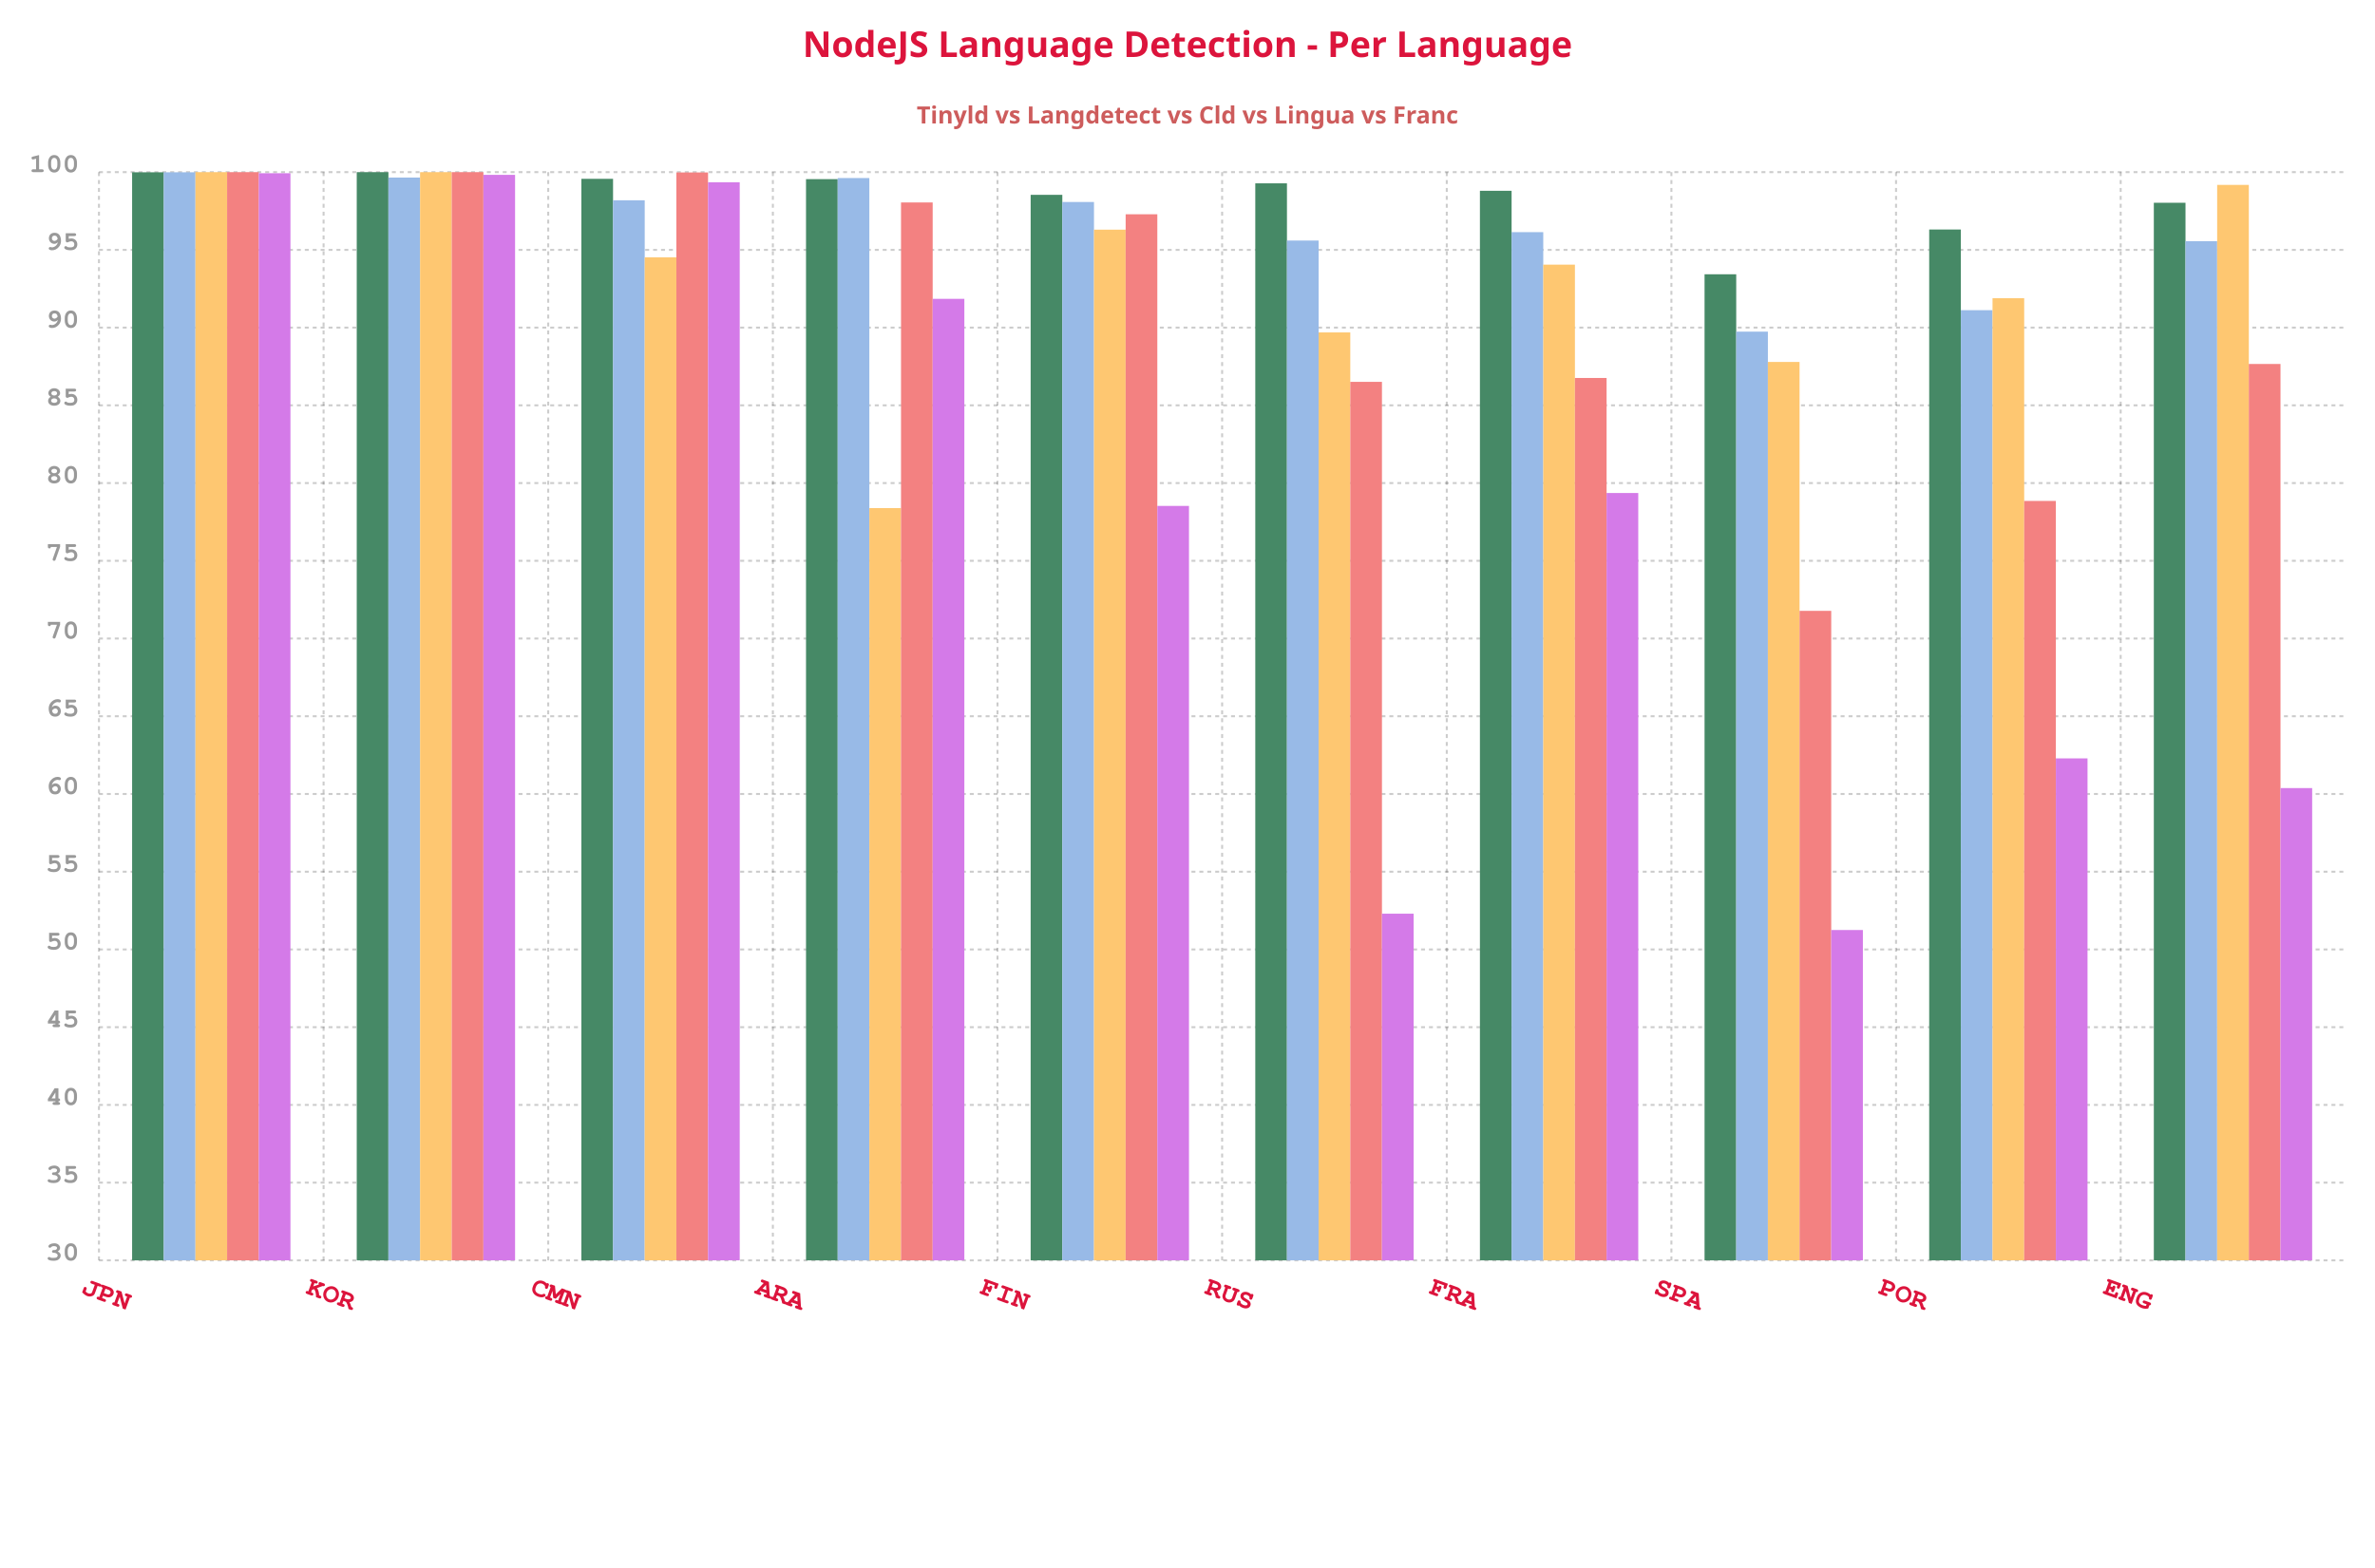
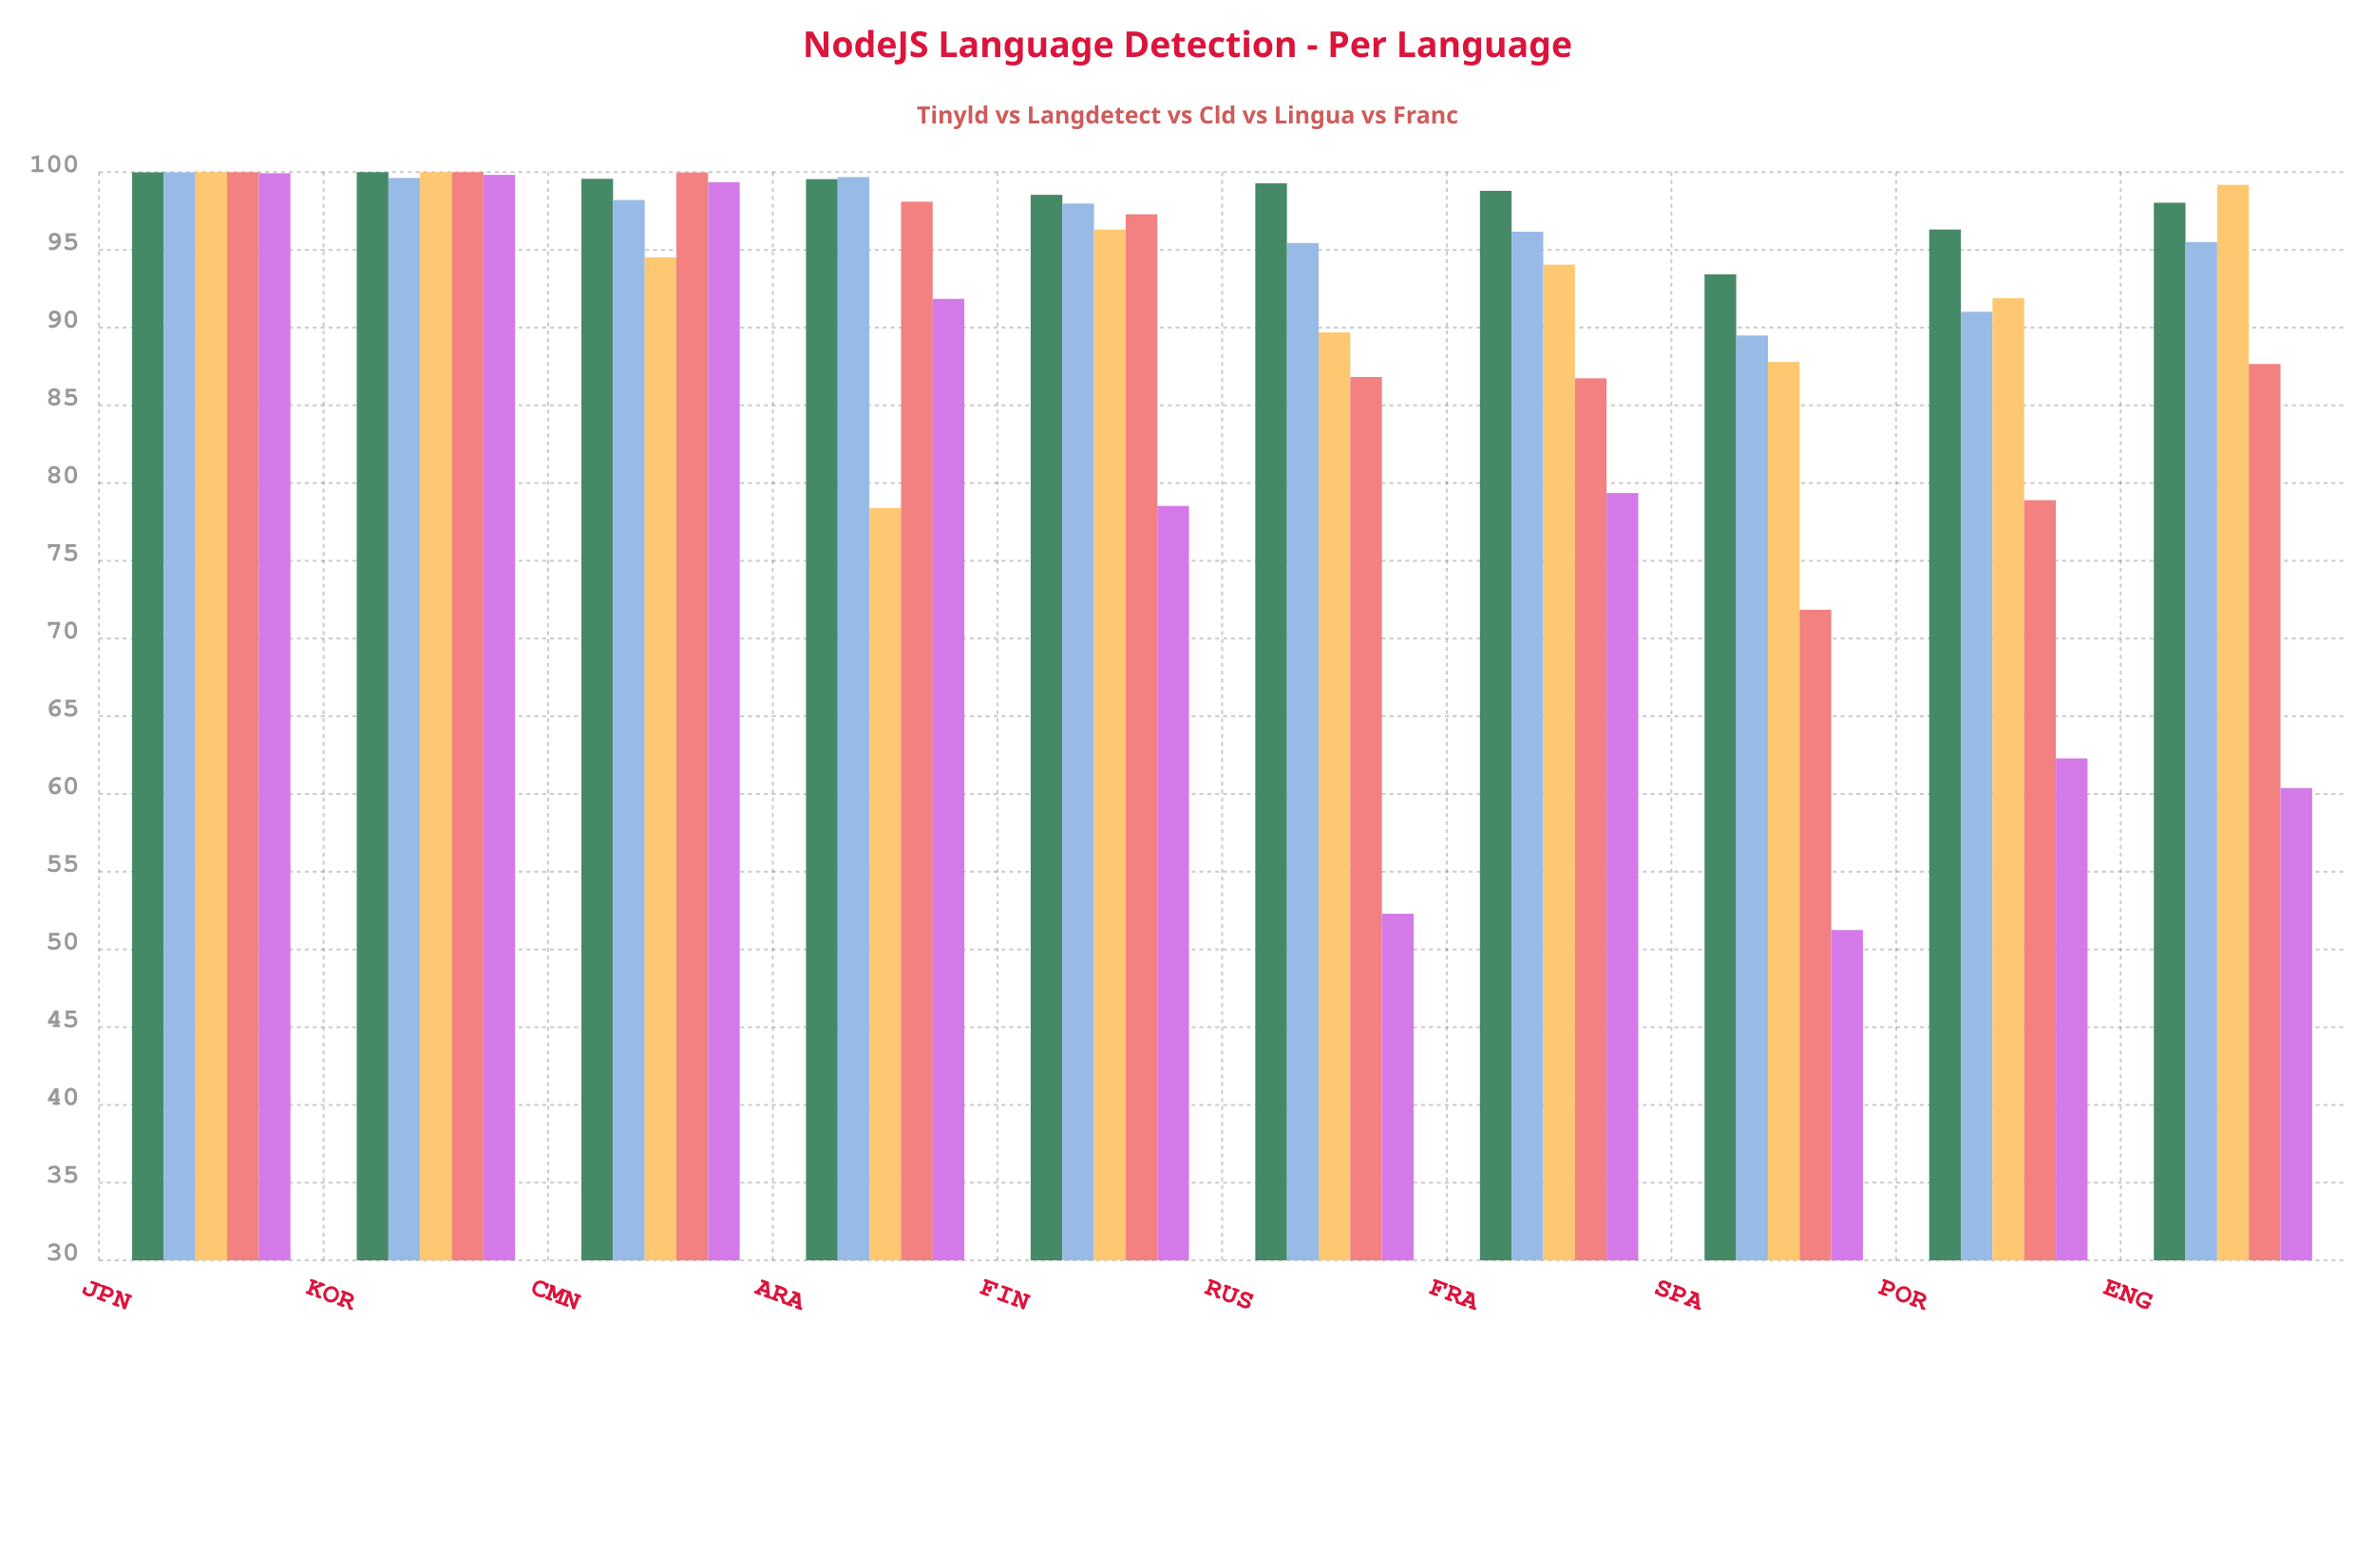
<svg xmlns="http://www.w3.org/2000/svg" xmlns:ns1="http://gionkunz.github.com/chartist-js/ct" width="1200" height="792" class="ct-chart-bar" style="background:#FFF;background:#FFF;">
  <g class="ct-grids" transform="translate(0, 72)">
    <line x1="50" x2="50" y1="15" y2="565" class="ct-grid ct-horizontal" style="stroke:rgba(0,0,0,.2);stroke-width:1px;stroke-dasharray:2px;stroke-dasharray:2px;stroke-width:1px;stroke:rgba(0,0,0,.2);" />
    <line x1="163.5" x2="163.5" y1="15" y2="565" class="ct-grid ct-horizontal" style="stroke:rgba(0,0,0,.2);stroke-width:1px;stroke-dasharray:2px;stroke-dasharray:2px;stroke-width:1px;stroke:rgba(0,0,0,.2);" />
    <line x1="277" x2="277" y1="15" y2="565" class="ct-grid ct-horizontal" style="stroke:rgba(0,0,0,.2);stroke-width:1px;stroke-dasharray:2px;stroke-dasharray:2px;stroke-width:1px;stroke:rgba(0,0,0,.2);" />
    <line x1="390.5" x2="390.5" y1="15" y2="565" class="ct-grid ct-horizontal" style="stroke:rgba(0,0,0,.2);stroke-width:1px;stroke-dasharray:2px;stroke-dasharray:2px;stroke-width:1px;stroke:rgba(0,0,0,.2);" />
    <line x1="504" x2="504" y1="15" y2="565" class="ct-grid ct-horizontal" style="stroke:rgba(0,0,0,.2);stroke-width:1px;stroke-dasharray:2px;stroke-dasharray:2px;stroke-width:1px;stroke:rgba(0,0,0,.2);" />
    <line x1="617.5" x2="617.5" y1="15" y2="565" class="ct-grid ct-horizontal" style="stroke:rgba(0,0,0,.2);stroke-width:1px;stroke-dasharray:2px;stroke-dasharray:2px;stroke-width:1px;stroke:rgba(0,0,0,.2);" />
    <line x1="731" x2="731" y1="15" y2="565" class="ct-grid ct-horizontal" style="stroke:rgba(0,0,0,.2);stroke-width:1px;stroke-dasharray:2px;stroke-dasharray:2px;stroke-width:1px;stroke:rgba(0,0,0,.2);" />
    <line x1="844.5" x2="844.5" y1="15" y2="565" class="ct-grid ct-horizontal" style="stroke:rgba(0,0,0,.2);stroke-width:1px;stroke-dasharray:2px;stroke-dasharray:2px;stroke-width:1px;stroke:rgba(0,0,0,.2);" />
    <line x1="958" x2="958" y1="15" y2="565" class="ct-grid ct-horizontal" style="stroke:rgba(0,0,0,.2);stroke-width:1px;stroke-dasharray:2px;stroke-dasharray:2px;stroke-width:1px;stroke:rgba(0,0,0,.2);" />
    <line x1="1071.5" x2="1071.5" y1="15" y2="565" class="ct-grid ct-horizontal" style="stroke:rgba(0,0,0,.2);stroke-width:1px;stroke-dasharray:2px;stroke-dasharray:2px;stroke-width:1px;stroke:rgba(0,0,0,.2);" />
    <line y1="565" y2="565" x1="50" x2="1185" class="ct-grid ct-vertical" style="stroke:rgba(0,0,0,.2);stroke-width:1px;stroke-dasharray:2px;stroke-dasharray:2px;stroke-width:1px;stroke:rgba(0,0,0,.2);" />
    <line y1="525.714" y2="525.714" x1="50" x2="1185" class="ct-grid ct-vertical" style="stroke:rgba(0,0,0,.2);stroke-width:1px;stroke-dasharray:2px;stroke-dasharray:2px;stroke-width:1px;stroke:rgba(0,0,0,.2);" />
    <line y1="486.429" y2="486.429" x1="50" x2="1185" class="ct-grid ct-vertical" style="stroke:rgba(0,0,0,.2);stroke-width:1px;stroke-dasharray:2px;stroke-dasharray:2px;stroke-width:1px;stroke:rgba(0,0,0,.2);" />
    <line y1="447.143" y2="447.143" x1="50" x2="1185" class="ct-grid ct-vertical" style="stroke:rgba(0,0,0,.2);stroke-width:1px;stroke-dasharray:2px;stroke-dasharray:2px;stroke-width:1px;stroke:rgba(0,0,0,.2);" />
    <line y1="407.857" y2="407.857" x1="50" x2="1185" class="ct-grid ct-vertical" style="stroke:rgba(0,0,0,.2);stroke-width:1px;stroke-dasharray:2px;stroke-dasharray:2px;stroke-width:1px;stroke:rgba(0,0,0,.2);" />
    <line y1="368.571" y2="368.571" x1="50" x2="1185" class="ct-grid ct-vertical" style="stroke:rgba(0,0,0,.2);stroke-width:1px;stroke-dasharray:2px;stroke-dasharray:2px;stroke-width:1px;stroke:rgba(0,0,0,.2);" />
    <line y1="329.286" y2="329.286" x1="50" x2="1185" class="ct-grid ct-vertical" style="stroke:rgba(0,0,0,.2);stroke-width:1px;stroke-dasharray:2px;stroke-dasharray:2px;stroke-width:1px;stroke:rgba(0,0,0,.2);" />
    <line y1="290" y2="290" x1="50" x2="1185" class="ct-grid ct-vertical" style="stroke:rgba(0,0,0,.2);stroke-width:1px;stroke-dasharray:2px;stroke-dasharray:2px;stroke-width:1px;stroke:rgba(0,0,0,.2);" />
    <line y1="250.714" y2="250.714" x1="50" x2="1185" class="ct-grid ct-vertical" style="stroke:rgba(0,0,0,.2);stroke-width:1px;stroke-dasharray:2px;stroke-dasharray:2px;stroke-width:1px;stroke:rgba(0,0,0,.2);" />
    <line y1="211.429" y2="211.429" x1="50" x2="1185" class="ct-grid ct-vertical" style="stroke:rgba(0,0,0,.2);stroke-width:1px;stroke-dasharray:2px;stroke-dasharray:2px;stroke-width:1px;stroke:rgba(0,0,0,.2);" />
    <line y1="172.143" y2="172.143" x1="50" x2="1185" class="ct-grid ct-vertical" style="stroke:rgba(0,0,0,.2);stroke-width:1px;stroke-dasharray:2px;stroke-dasharray:2px;stroke-width:1px;stroke:rgba(0,0,0,.2);" />
    <line y1="132.857" y2="132.857" x1="50" x2="1185" class="ct-grid ct-vertical" style="stroke:rgba(0,0,0,.2);stroke-width:1px;stroke-dasharray:2px;stroke-dasharray:2px;stroke-width:1px;stroke:rgba(0,0,0,.2);" />
    <line y1="93.571" y2="93.571" x1="50" x2="1185" class="ct-grid ct-vertical" style="stroke:rgba(0,0,0,.2);stroke-width:1px;stroke-dasharray:2px;stroke-dasharray:2px;stroke-width:1px;stroke:rgba(0,0,0,.2);" />
    <line y1="54.286" y2="54.286" x1="50" x2="1185" class="ct-grid ct-vertical" style="stroke:rgba(0,0,0,.2);stroke-width:1px;stroke-dasharray:2px;stroke-dasharray:2px;stroke-width:1px;stroke:rgba(0,0,0,.2);" />
    <line y1="15" y2="15" x1="50" x2="1185" class="ct-grid ct-vertical" style="stroke:rgba(0,0,0,.2);stroke-width:1px;stroke-dasharray:2px;stroke-dasharray:2px;stroke-width:1px;stroke:rgba(0,0,0,.2);" />
  </g>
  <g transform="translate(0, 72)">
    <g class="ct-series ct-series-a">
      <line x1="74.75" x2="74.75" y1="565" y2="15.079" class="ct-bar" ns1:value="99.99" style="stroke:#d70206;stroke:#d70206;fill:none;stroke-width:10px;stroke-width:10px;fill:none;stroke:#468966;stroke-width:16px !important;stroke-width:16px !important;stroke:#468966;" />
      <line x1="188.25" x2="188.25" y1="565" y2="15" class="ct-bar" ns1:value="100" style="stroke:#d70206;stroke:#d70206;fill:none;stroke-width:10px;stroke-width:10px;fill:none;stroke:#468966;stroke-width:16px !important;stroke-width:16px !important;stroke:#468966;" />
      <line x1="301.75" x2="301.75" y1="565" y2="18.379" class="ct-bar" ns1:value="99.57" style="stroke:#d70206;stroke:#d70206;fill:none;stroke-width:10px;stroke-width:10px;fill:none;stroke:#468966;stroke-width:16px !important;stroke-width:16px !important;stroke:#468966;" />
      <line x1="415.25" x2="415.25" y1="565" y2="18.536" class="ct-bar" ns1:value="99.55" style="stroke:#d70206;stroke:#d70206;fill:none;stroke-width:10px;stroke-width:10px;fill:none;stroke:#468966;stroke-width:16px !important;stroke-width:16px !important;stroke:#468966;" />
      <line x1="528.75" x2="528.75" y1="565" y2="26.471" class="ct-bar" ns1:value="98.54" style="stroke:#d70206;stroke:#d70206;fill:none;stroke-width:10px;stroke-width:10px;fill:none;stroke:#468966;stroke-width:16px !important;stroke-width:16px !important;stroke:#468966;" />
      <line x1="642.25" x2="642.25" y1="565" y2="20.657" class="ct-bar" ns1:value="99.28" style="stroke:#d70206;stroke:#d70206;fill:none;stroke-width:10px;stroke-width:10px;fill:none;stroke:#468966;stroke-width:16px !important;stroke-width:16px !important;stroke:#468966;" />
      <line x1="755.75" x2="755.75" y1="565" y2="24.429" class="ct-bar" ns1:value="98.8" style="stroke:#d70206;stroke:#d70206;fill:none;stroke-width:10px;stroke-width:10px;fill:none;stroke:#468966;stroke-width:16px !important;stroke-width:16px !important;stroke:#468966;" />
      <line x1="869.25" x2="869.25" y1="565" y2="66.621" class="ct-bar" ns1:value="93.43" style="stroke:#d70206;stroke:#d70206;fill:none;stroke-width:10px;stroke-width:10px;fill:none;stroke:#468966;stroke-width:16px !important;stroke-width:16px !important;stroke:#468966;" />
      <line x1="982.75" x2="982.75" y1="565" y2="43.993" class="ct-bar" ns1:value="96.31" style="stroke:#d70206;stroke:#d70206;fill:none;stroke-width:10px;stroke-width:10px;fill:none;stroke:#468966;stroke-width:16px !important;stroke-width:16px !important;stroke:#468966;" />
      <line x1="1096.25" x2="1096.25" y1="565" y2="30.479" class="ct-bar" ns1:value="98.03" style="stroke:#d70206;stroke:#d70206;fill:none;stroke-width:10px;stroke-width:10px;fill:none;stroke:#468966;stroke-width:16px !important;stroke-width:16px !important;stroke:#468966;" />
    </g>
    <g class="ct-series ct-series-b">
      <line x1="90.75" x2="90.75" y1="565" y2="15.079" class="ct-bar" ns1:value="99.99" style="stroke:#f05b4f;stroke:#f05b4f;fill:none;stroke-width:10px;stroke-width:10px;fill:none;stroke:#98BAE7;stroke-width:16px !important;stroke-width:16px !important;stroke:#98BAE7;" />
-       <line x1="204.25" x2="204.25" y1="565" y2="17.732" class="ct-bar" ns1:value="99.6523" style="stroke:#f05b4f;stroke:#f05b4f;fill:none;stroke-width:10px;stroke-width:10px;fill:none;stroke:#98BAE7;stroke-width:16px !important;stroke-width:16px !important;stroke:#98BAE7;" />
-       <line x1="317.75" x2="317.75" y1="565" y2="29.221" class="ct-bar" ns1:value="98.19" style="stroke:#f05b4f;stroke:#f05b4f;fill:none;stroke-width:10px;stroke-width:10px;fill:none;stroke:#98BAE7;stroke-width:16px !important;stroke-width:16px !important;stroke:#98BAE7;" />
-       <line x1="431.25" x2="431.25" y1="565" y2="17.986" class="ct-bar" ns1:value="99.62" style="stroke:#f05b4f;stroke:#f05b4f;fill:none;stroke-width:10px;stroke-width:10px;fill:none;stroke:#98BAE7;stroke-width:16px !important;stroke-width:16px !important;stroke:#98BAE7;" />
-       <line x1="544.75" x2="544.75" y1="565" y2="30.086" class="ct-bar" ns1:value="98.08" style="stroke:#f05b4f;stroke:#f05b4f;fill:none;stroke-width:10px;stroke-width:10px;fill:none;stroke:#98BAE7;stroke-width:16px !important;stroke-width:16px !important;stroke:#98BAE7;" />
-       <line x1="658.25" x2="658.25" y1="565" y2="49.571" class="ct-bar" ns1:value="95.6" style="stroke:#f05b4f;stroke:#f05b4f;fill:none;stroke-width:10px;stroke-width:10px;fill:none;stroke:#98BAE7;stroke-width:16px !important;stroke-width:16px !important;stroke:#98BAE7;" />
-       <line x1="771.75" x2="771.75" y1="565" y2="45.329" class="ct-bar" ns1:value="96.14" style="stroke:#f05b4f;stroke:#f05b4f;fill:none;stroke-width:10px;stroke-width:10px;fill:none;stroke:#98BAE7;stroke-width:16px !important;stroke-width:16px !important;stroke:#98BAE7;" />
-       <line x1="885.25" x2="885.25" y1="565" y2="95.614" class="ct-bar" ns1:value="89.74" style="stroke:#f05b4f;stroke:#f05b4f;fill:none;stroke-width:10px;stroke-width:10px;fill:none;stroke:#98BAE7;stroke-width:16px !important;stroke-width:16px !important;stroke:#98BAE7;" />
-       <line x1="998.75" x2="998.75" y1="565" y2="84.771" class="ct-bar" ns1:value="91.12" style="stroke:#f05b4f;stroke:#f05b4f;fill:none;stroke-width:10px;stroke-width:10px;fill:none;stroke:#98BAE7;stroke-width:16px !important;stroke-width:16px !important;stroke:#98BAE7;" />
-       <line x1="1112.25" x2="1112.25" y1="565" y2="49.886" class="ct-bar" ns1:value="95.56" style="stroke:#f05b4f;stroke:#f05b4f;fill:none;stroke-width:10px;stroke-width:10px;fill:none;stroke:#98BAE7;stroke-width:16px !important;stroke-width:16px !important;stroke:#98BAE7;" />
+       <line x1="204.25" x2="204.25" y1="565" y2="17.928" class="ct-bar" ns1:value="99.6274" style="stroke:#f05b4f;stroke:#f05b4f;fill:none;stroke-width:10px;stroke-width:10px;fill:none;stroke:#98BAE7;stroke-width:16px !important;stroke-width:16px !important;stroke:#98BAE7;" />
+       <line x1="317.75" x2="317.75" y1="565" y2="29.064" class="ct-bar" ns1:value="98.21" style="stroke:#f05b4f;stroke:#f05b4f;fill:none;stroke-width:10px;stroke-width:10px;fill:none;stroke:#98BAE7;stroke-width:16px !important;stroke-width:16px !important;stroke:#98BAE7;" />
+       <line x1="431.25" x2="431.25" y1="565" y2="17.514" class="ct-bar" ns1:value="99.68" style="stroke:#f05b4f;stroke:#f05b4f;fill:none;stroke-width:10px;stroke-width:10px;fill:none;stroke:#98BAE7;stroke-width:16px !important;stroke-width:16px !important;stroke:#98BAE7;" />
+       <line x1="544.75" x2="544.75" y1="565" y2="30.871" class="ct-bar" ns1:value="97.98" style="stroke:#f05b4f;stroke:#f05b4f;fill:none;stroke-width:10px;stroke-width:10px;fill:none;stroke:#98BAE7;stroke-width:16px !important;stroke-width:16px !important;stroke:#98BAE7;" />
+       <line x1="658.25" x2="658.25" y1="565" y2="50.829" class="ct-bar" ns1:value="95.44" style="stroke:#f05b4f;stroke:#f05b4f;fill:none;stroke-width:10px;stroke-width:10px;fill:none;stroke:#98BAE7;stroke-width:16px !important;stroke-width:16px !important;stroke:#98BAE7;" />
+       <line x1="771.75" x2="771.75" y1="565" y2="45.093" class="ct-bar" ns1:value="96.17" style="stroke:#f05b4f;stroke:#f05b4f;fill:none;stroke-width:10px;stroke-width:10px;fill:none;stroke:#98BAE7;stroke-width:16px !important;stroke-width:16px !important;stroke:#98BAE7;" />
+       <line x1="885.25" x2="885.25" y1="565" y2="97.579" class="ct-bar" ns1:value="89.49" style="stroke:#f05b4f;stroke:#f05b4f;fill:none;stroke-width:10px;stroke-width:10px;fill:none;stroke:#98BAE7;stroke-width:16px !important;stroke-width:16px !important;stroke:#98BAE7;" />
+       <line x1="998.75" x2="998.75" y1="565" y2="85.557" class="ct-bar" ns1:value="91.02" style="stroke:#f05b4f;stroke:#f05b4f;fill:none;stroke-width:10px;stroke-width:10px;fill:none;stroke:#98BAE7;stroke-width:16px !important;stroke-width:16px !important;stroke:#98BAE7;" />
+       <line x1="1112.25" x2="1112.25" y1="565" y2="50.357" class="ct-bar" ns1:value="95.5" style="stroke:#f05b4f;stroke:#f05b4f;fill:none;stroke-width:10px;stroke-width:10px;fill:none;stroke:#98BAE7;stroke-width:16px !important;stroke-width:16px !important;stroke:#98BAE7;" />
    </g>
    <g class="ct-series ct-series-c">
      <line x1="106.75" x2="106.75" y1="565" y2="15" class="ct-bar" ns1:value="100" style="stroke:#f4c63d;stroke:#f4c63d;fill:none;stroke-width:10px;stroke-width:10px;fill:none;stroke:#FEC771;stroke-width:16px !important;stroke-width:16px !important;stroke:#FEC771;" />
      <line x1="220.25" x2="220.25" y1="565" y2="15" class="ct-bar" ns1:value="100" style="stroke:#f4c63d;stroke:#f4c63d;fill:none;stroke-width:10px;stroke-width:10px;fill:none;stroke:#FEC771;stroke-width:16px !important;stroke-width:16px !important;stroke:#FEC771;" />
      <line x1="333.75" x2="333.75" y1="565" y2="58.057" class="ct-bar" ns1:value="94.52" style="stroke:#f4c63d;stroke:#f4c63d;fill:none;stroke-width:10px;stroke-width:10px;fill:none;stroke:#FEC771;stroke-width:16px !important;stroke-width:16px !important;stroke:#FEC771;" />
      <line x1="447.25" x2="447.25" y1="565" y2="184.793" class="ct-bar" ns1:value="78.39" style="stroke:#f4c63d;stroke:#f4c63d;fill:none;stroke-width:10px;stroke-width:10px;fill:none;stroke:#FEC771;stroke-width:16px !important;stroke-width:16px !important;stroke:#FEC771;" />
      <line x1="560.75" x2="560.75" y1="565" y2="44.071" class="ct-bar" ns1:value="96.3" style="stroke:#f4c63d;stroke:#f4c63d;fill:none;stroke-width:10px;stroke-width:10px;fill:none;stroke:#FEC771;stroke-width:16px !important;stroke-width:16px !important;stroke:#FEC771;" />
      <line x1="674.25" x2="674.25" y1="565" y2="96.007" class="ct-bar" ns1:value="89.69" style="stroke:#f4c63d;stroke:#f4c63d;fill:none;stroke-width:10px;stroke-width:10px;fill:none;stroke:#FEC771;stroke-width:16px !important;stroke-width:16px !important;stroke:#FEC771;" />
      <line x1="787.75" x2="787.75" y1="565" y2="61.75" class="ct-bar" ns1:value="94.05" style="stroke:#f4c63d;stroke:#f4c63d;fill:none;stroke-width:10px;stroke-width:10px;fill:none;stroke:#FEC771;stroke-width:16px !important;stroke-width:16px !important;stroke:#FEC771;" />
      <line x1="901.25" x2="901.25" y1="565" y2="110.936" class="ct-bar" ns1:value="87.79" style="stroke:#f4c63d;stroke:#f4c63d;fill:none;stroke-width:10px;stroke-width:10px;fill:none;stroke:#FEC771;stroke-width:16px !important;stroke-width:16px !important;stroke:#FEC771;" />
      <line x1="1014.75" x2="1014.75" y1="565" y2="78.721" class="ct-bar" ns1:value="91.89" style="stroke:#f4c63d;stroke:#f4c63d;fill:none;stroke-width:10px;stroke-width:10px;fill:none;stroke:#FEC771;stroke-width:16px !important;stroke-width:16px !important;stroke:#FEC771;" />
      <line x1="1128.25" x2="1128.25" y1="565" y2="21.443" class="ct-bar" ns1:value="99.18" style="stroke:#f4c63d;stroke:#f4c63d;fill:none;stroke-width:10px;stroke-width:10px;fill:none;stroke:#FEC771;stroke-width:16px !important;stroke-width:16px !important;stroke:#FEC771;" />
    </g>
    <g class="ct-series ct-series-d">
      <line x1="122.75" x2="122.75" y1="565" y2="15" class="ct-bar" ns1:value="100" style="stroke:#d17905;stroke:#d17905;fill:none;stroke-width:10px;stroke-width:10px;fill:none;stroke:#F38181;stroke-width:16px !important;stroke-width:16px !important;stroke:#F38181;" />
      <line x1="236.25" x2="236.25" y1="565" y2="15" class="ct-bar" ns1:value="100" style="stroke:#d17905;stroke:#d17905;fill:none;stroke-width:10px;stroke-width:10px;fill:none;stroke:#F38181;stroke-width:16px !important;stroke-width:16px !important;stroke:#F38181;" />
      <line x1="349.75" x2="349.75" y1="565" y2="15.157" class="ct-bar" ns1:value="99.98" style="stroke:#d17905;stroke:#d17905;fill:none;stroke-width:10px;stroke-width:10px;fill:none;stroke:#F38181;stroke-width:16px !important;stroke-width:16px !important;stroke:#F38181;" />
-       <line x1="463.25" x2="463.25" y1="565" y2="30.321" class="ct-bar" ns1:value="98.05" style="stroke:#d17905;stroke:#d17905;fill:none;stroke-width:10px;stroke-width:10px;fill:none;stroke:#F38181;stroke-width:16px !important;stroke-width:16px !important;stroke:#F38181;" />
+       <line x1="463.25" x2="463.25" y1="565" y2="29.929" class="ct-bar" ns1:value="98.1" style="stroke:#d17905;stroke:#d17905;fill:none;stroke-width:10px;stroke-width:10px;fill:none;stroke:#F38181;stroke-width:16px !important;stroke-width:16px !important;stroke:#F38181;" />
      <line x1="576.75" x2="576.75" y1="565" y2="36.293" class="ct-bar" ns1:value="97.29" style="stroke:#d17905;stroke:#d17905;fill:none;stroke-width:10px;stroke-width:10px;fill:none;stroke:#F38181;stroke-width:16px !important;stroke-width:16px !important;stroke:#F38181;" />
-       <line x1="690.25" x2="690.25" y1="565" y2="120.993" class="ct-bar" ns1:value="86.51" style="stroke:#d17905;stroke:#d17905;fill:none;stroke-width:10px;stroke-width:10px;fill:none;stroke:#F38181;stroke-width:16px !important;stroke-width:16px !important;stroke:#F38181;" />
-       <line x1="803.75" x2="803.75" y1="565" y2="119.029" class="ct-bar" ns1:value="86.76" style="stroke:#d17905;stroke:#d17905;fill:none;stroke-width:10px;stroke-width:10px;fill:none;stroke:#F38181;stroke-width:16px !important;stroke-width:16px !important;stroke:#F38181;" />
-       <line x1="917.25" x2="917.25" y1="565" y2="236.729" class="ct-bar" ns1:value="71.78" style="stroke:#d17905;stroke:#d17905;fill:none;stroke-width:10px;stroke-width:10px;fill:none;stroke:#F38181;stroke-width:16px !important;stroke-width:16px !important;stroke:#F38181;" />
-       <line x1="1030.75" x2="1030.75" y1="565" y2="181.179" class="ct-bar" ns1:value="78.85" style="stroke:#d17905;stroke:#d17905;fill:none;stroke-width:10px;stroke-width:10px;fill:none;stroke:#F38181;stroke-width:16px !important;stroke-width:16px !important;stroke:#F38181;" />
+       <line x1="690.25" x2="690.25" y1="565" y2="118.557" class="ct-bar" ns1:value="86.82" style="stroke:#d17905;stroke:#d17905;fill:none;stroke-width:10px;stroke-width:10px;fill:none;stroke:#F38181;stroke-width:16px !important;stroke-width:16px !important;stroke:#F38181;" />
+       <line x1="803.75" x2="803.75" y1="565" y2="119.186" class="ct-bar" ns1:value="86.74" style="stroke:#d17905;stroke:#d17905;fill:none;stroke-width:10px;stroke-width:10px;fill:none;stroke:#F38181;stroke-width:16px !important;stroke-width:16px !important;stroke:#F38181;" />
+       <line x1="917.25" x2="917.25" y1="565" y2="236.179" class="ct-bar" ns1:value="71.85" style="stroke:#d17905;stroke:#d17905;fill:none;stroke-width:10px;stroke-width:10px;fill:none;stroke:#F38181;stroke-width:16px !important;stroke-width:16px !important;stroke:#F38181;" />
+       <line x1="1030.75" x2="1030.75" y1="565" y2="180.786" class="ct-bar" ns1:value="78.9" style="stroke:#d17905;stroke:#d17905;fill:none;stroke-width:10px;stroke-width:10px;fill:none;stroke:#F38181;stroke-width:16px !important;stroke-width:16px !important;stroke:#F38181;" />
      <line x1="1144.25" x2="1144.25" y1="565" y2="111.957" class="ct-bar" ns1:value="87.66" style="stroke:#d17905;stroke:#d17905;fill:none;stroke-width:10px;stroke-width:10px;fill:none;stroke:#F38181;stroke-width:16px !important;stroke-width:16px !important;stroke:#F38181;" />
    </g>
    <g class="ct-series ct-series-e">
      <line x1="138.75" x2="138.75" y1="565" y2="15.55" class="ct-bar" ns1:value="99.93" style="stroke:#453d3f;stroke:#453d3f;fill:none;stroke-width:10px;stroke-width:10px;fill:none;stroke:#D47AE8;stroke-width:16px !important;stroke-width:16px !important;stroke:#D47AE8;" />
      <line x1="252.25" x2="252.25" y1="565" y2="16.366" class="ct-bar" ns1:value="99.8261" style="stroke:#453d3f;stroke:#453d3f;fill:none;stroke-width:10px;stroke-width:10px;fill:none;stroke:#D47AE8;stroke-width:16px !important;stroke-width:16px !important;stroke:#D47AE8;" />
      <line x1="365.75" x2="365.75" y1="565" y2="20.107" class="ct-bar" ns1:value="99.35" style="stroke:#453d3f;stroke:#453d3f;fill:none;stroke-width:10px;stroke-width:10px;fill:none;stroke:#D47AE8;stroke-width:16px !important;stroke-width:16px !important;stroke:#D47AE8;" />
      <line x1="479.25" x2="479.25" y1="565" y2="79.036" class="ct-bar" ns1:value="91.85" style="stroke:#453d3f;stroke:#453d3f;fill:none;stroke-width:10px;stroke-width:10px;fill:none;stroke:#D47AE8;stroke-width:16px !important;stroke-width:16px !important;stroke:#D47AE8;" />
      <line x1="592.75" x2="592.75" y1="565" y2="183.693" class="ct-bar" ns1:value="78.53" style="stroke:#453d3f;stroke:#453d3f;fill:none;stroke-width:10px;stroke-width:10px;fill:none;stroke:#D47AE8;stroke-width:16px !important;stroke-width:16px !important;stroke:#D47AE8;" />
      <line x1="706.25" x2="706.25" y1="565" y2="389.786" class="ct-bar" ns1:value="52.3" style="stroke:#453d3f;stroke:#453d3f;fill:none;stroke-width:10px;stroke-width:10px;fill:none;stroke:#D47AE8;stroke-width:16px !important;stroke-width:16px !important;stroke:#D47AE8;" />
      <line x1="819.75" x2="819.75" y1="565" y2="177.171" class="ct-bar" ns1:value="79.36" style="stroke:#453d3f;stroke:#453d3f;fill:none;stroke-width:10px;stroke-width:10px;fill:none;stroke:#D47AE8;stroke-width:16px !important;stroke-width:16px !important;stroke:#D47AE8;" />
      <line x1="933.25" x2="933.25" y1="565" y2="398.036" class="ct-bar" ns1:value="51.25" style="stroke:#453d3f;stroke:#453d3f;fill:none;stroke-width:10px;stroke-width:10px;fill:none;stroke:#D47AE8;stroke-width:16px !important;stroke-width:16px !important;stroke:#D47AE8;" />
      <line x1="1046.75" x2="1046.75" y1="565" y2="311.293" class="ct-bar" ns1:value="62.29" style="stroke:#453d3f;stroke:#453d3f;fill:none;stroke-width:10px;stroke-width:10px;fill:none;stroke:#D47AE8;stroke-width:16px !important;stroke-width:16px !important;stroke:#D47AE8;" />
      <line x1="1160.25" x2="1160.25" y1="565" y2="326.3" class="ct-bar" ns1:value="60.38" style="stroke:#453d3f;stroke:#453d3f;fill:none;stroke-width:10px;stroke-width:10px;fill:none;stroke:#D47AE8;stroke-width:16px !important;stroke-width:16px !important;stroke:#D47AE8;" />
    </g>
  </g>
  <g class="ct-labels" transform="translate(0, 72)">
    <text x="50" y="585" width="113.5" height="20" class="ct-label ct-horizontal ct-end" transform="rotate(20, 50, 585) translate(-10, 0)" style="text-anchor:start;text-align:center;justify-content:center;text-anchor:start;text-align:left;display:block;fill:rgba(0,0,0,.4);color:rgba(0,0,0,.4);font-size:12px;line-height:1;line-height:1;font-size:12px;color:rgba(0,0,0,.4);fill:rgba(0,0,0,.4);font-family:Courier;font-weight:bold;font-size:14px;fill:crimson;text-anchor:start;text-anchor:start;fill:crimson;font-size:14px;font-weight:bold;font-family:Courier;">JPN</text>
    <text x="163.5" y="585" width="113.5" height="20" class="ct-label ct-horizontal ct-end" transform="rotate(20, 163.5, 585) translate(-10, 0)" style="text-anchor:start;text-align:center;justify-content:center;text-anchor:start;text-align:left;display:block;fill:rgba(0,0,0,.4);color:rgba(0,0,0,.4);font-size:12px;line-height:1;line-height:1;font-size:12px;color:rgba(0,0,0,.4);fill:rgba(0,0,0,.4);font-family:Courier;font-weight:bold;font-size:14px;fill:crimson;text-anchor:start;text-anchor:start;fill:crimson;font-size:14px;font-weight:bold;font-family:Courier;">KOR</text>
    <text x="277" y="585" width="113.5" height="20" class="ct-label ct-horizontal ct-end" transform="rotate(20, 277, 585) translate(-10, 0)" style="text-anchor:start;text-align:center;justify-content:center;text-anchor:start;text-align:left;display:block;fill:rgba(0,0,0,.4);color:rgba(0,0,0,.4);font-size:12px;line-height:1;line-height:1;font-size:12px;color:rgba(0,0,0,.4);fill:rgba(0,0,0,.4);font-family:Courier;font-weight:bold;font-size:14px;fill:crimson;text-anchor:start;text-anchor:start;fill:crimson;font-size:14px;font-weight:bold;font-family:Courier;">CMN</text>
    <text x="390.5" y="585" width="113.5" height="20" class="ct-label ct-horizontal ct-end" transform="rotate(20, 390.5, 585) translate(-10, 0)" style="text-anchor:start;text-align:center;justify-content:center;text-anchor:start;text-align:left;display:block;fill:rgba(0,0,0,.4);color:rgba(0,0,0,.4);font-size:12px;line-height:1;line-height:1;font-size:12px;color:rgba(0,0,0,.4);fill:rgba(0,0,0,.4);font-family:Courier;font-weight:bold;font-size:14px;fill:crimson;text-anchor:start;text-anchor:start;fill:crimson;font-size:14px;font-weight:bold;font-family:Courier;">ARA</text>
    <text x="504" y="585" width="113.5" height="20" class="ct-label ct-horizontal ct-end" transform="rotate(20, 504, 585) translate(-10, 0)" style="text-anchor:start;text-align:center;justify-content:center;text-anchor:start;text-align:left;display:block;fill:rgba(0,0,0,.4);color:rgba(0,0,0,.4);font-size:12px;line-height:1;line-height:1;font-size:12px;color:rgba(0,0,0,.4);fill:rgba(0,0,0,.4);font-family:Courier;font-weight:bold;font-size:14px;fill:crimson;text-anchor:start;text-anchor:start;fill:crimson;font-size:14px;font-weight:bold;font-family:Courier;">FIN</text>
    <text x="617.5" y="585" width="113.5" height="20" class="ct-label ct-horizontal ct-end" transform="rotate(20, 617.5, 585) translate(-10, 0)" style="text-anchor:start;text-align:center;justify-content:center;text-anchor:start;text-align:left;display:block;fill:rgba(0,0,0,.4);color:rgba(0,0,0,.4);font-size:12px;line-height:1;line-height:1;font-size:12px;color:rgba(0,0,0,.4);fill:rgba(0,0,0,.4);font-family:Courier;font-weight:bold;font-size:14px;fill:crimson;text-anchor:start;text-anchor:start;fill:crimson;font-size:14px;font-weight:bold;font-family:Courier;">RUS</text>
    <text x="731" y="585" width="113.5" height="20" class="ct-label ct-horizontal ct-end" transform="rotate(20, 731, 585) translate(-10, 0)" style="text-anchor:start;text-align:center;justify-content:center;text-anchor:start;text-align:left;display:block;fill:rgba(0,0,0,.4);color:rgba(0,0,0,.4);font-size:12px;line-height:1;line-height:1;font-size:12px;color:rgba(0,0,0,.4);fill:rgba(0,0,0,.4);font-family:Courier;font-weight:bold;font-size:14px;fill:crimson;text-anchor:start;text-anchor:start;fill:crimson;font-size:14px;font-weight:bold;font-family:Courier;">FRA</text>
    <text x="844.5" y="585" width="113.5" height="20" class="ct-label ct-horizontal ct-end" transform="rotate(20, 844.5, 585) translate(-10, 0)" style="text-anchor:start;text-align:center;justify-content:center;text-anchor:start;text-align:left;display:block;fill:rgba(0,0,0,.4);color:rgba(0,0,0,.4);font-size:12px;line-height:1;line-height:1;font-size:12px;color:rgba(0,0,0,.4);fill:rgba(0,0,0,.4);font-family:Courier;font-weight:bold;font-size:14px;fill:crimson;text-anchor:start;text-anchor:start;fill:crimson;font-size:14px;font-weight:bold;font-family:Courier;">SPA</text>
    <text x="958" y="585" width="113.5" height="20" class="ct-label ct-horizontal ct-end" transform="rotate(20, 958, 585) translate(-10, 0)" style="text-anchor:start;text-align:center;justify-content:center;text-anchor:start;text-align:left;display:block;fill:rgba(0,0,0,.4);color:rgba(0,0,0,.4);font-size:12px;line-height:1;line-height:1;font-size:12px;color:rgba(0,0,0,.4);fill:rgba(0,0,0,.4);font-family:Courier;font-weight:bold;font-size:14px;fill:crimson;text-anchor:start;text-anchor:start;fill:crimson;font-size:14px;font-weight:bold;font-family:Courier;">POR</text>
    <text x="1071.5" y="585" width="113.5" height="20" class="ct-label ct-horizontal ct-end" transform="rotate(20, 1071.5, 585) translate(-10, 0)" style="text-anchor:start;text-align:center;justify-content:center;text-anchor:start;text-align:left;display:block;fill:rgba(0,0,0,.4);color:rgba(0,0,0,.4);font-size:12px;line-height:1;line-height:1;font-size:12px;color:rgba(0,0,0,.4);fill:rgba(0,0,0,.4);font-family:Courier;font-weight:bold;font-size:14px;fill:crimson;text-anchor:start;text-anchor:start;fill:crimson;font-size:14px;font-weight:bold;font-family:Courier;">ENG</text>
    <text y="565" x="40" height="39.286" width="30" class="ct-label ct-vertical ct-start" style="text-anchor:end;text-align:right;display:block;fill:rgba(0,0,0,.4);color:rgba(0,0,0,.4);font-size:12px;line-height:1;line-height:1;font-size:12px;color:rgba(0,0,0,.4);fill:rgba(0,0,0,.4);font-family:Courier;font-weight:bold;font-size:14px;text-anchor:end;text-anchor:end;font-size:14px;font-weight:bold;font-family:Courier;">30</text>
    <text y="525.714" x="40" height="39.286" width="30" class="ct-label ct-vertical ct-start" style="text-anchor:end;text-align:right;display:block;fill:rgba(0,0,0,.4);color:rgba(0,0,0,.4);font-size:12px;line-height:1;line-height:1;font-size:12px;color:rgba(0,0,0,.4);fill:rgba(0,0,0,.4);font-family:Courier;font-weight:bold;font-size:14px;text-anchor:end;text-anchor:end;font-size:14px;font-weight:bold;font-family:Courier;">35</text>
    <text y="486.429" x="40" height="39.286" width="30" class="ct-label ct-vertical ct-start" style="text-anchor:end;text-align:right;display:block;fill:rgba(0,0,0,.4);color:rgba(0,0,0,.4);font-size:12px;line-height:1;line-height:1;font-size:12px;color:rgba(0,0,0,.4);fill:rgba(0,0,0,.4);font-family:Courier;font-weight:bold;font-size:14px;text-anchor:end;text-anchor:end;font-size:14px;font-weight:bold;font-family:Courier;">40</text>
    <text y="447.143" x="40" height="39.286" width="30" class="ct-label ct-vertical ct-start" style="text-anchor:end;text-align:right;display:block;fill:rgba(0,0,0,.4);color:rgba(0,0,0,.4);font-size:12px;line-height:1;line-height:1;font-size:12px;color:rgba(0,0,0,.4);fill:rgba(0,0,0,.4);font-family:Courier;font-weight:bold;font-size:14px;text-anchor:end;text-anchor:end;font-size:14px;font-weight:bold;font-family:Courier;">45</text>
    <text y="407.857" x="40" height="39.286" width="30" class="ct-label ct-vertical ct-start" style="text-anchor:end;text-align:right;display:block;fill:rgba(0,0,0,.4);color:rgba(0,0,0,.4);font-size:12px;line-height:1;line-height:1;font-size:12px;color:rgba(0,0,0,.4);fill:rgba(0,0,0,.4);font-family:Courier;font-weight:bold;font-size:14px;text-anchor:end;text-anchor:end;font-size:14px;font-weight:bold;font-family:Courier;">50</text>
    <text y="368.571" x="40" height="39.286" width="30" class="ct-label ct-vertical ct-start" style="text-anchor:end;text-align:right;display:block;fill:rgba(0,0,0,.4);color:rgba(0,0,0,.4);font-size:12px;line-height:1;line-height:1;font-size:12px;color:rgba(0,0,0,.4);fill:rgba(0,0,0,.4);font-family:Courier;font-weight:bold;font-size:14px;text-anchor:end;text-anchor:end;font-size:14px;font-weight:bold;font-family:Courier;">55</text>
    <text y="329.286" x="40" height="39.286" width="30" class="ct-label ct-vertical ct-start" style="text-anchor:end;text-align:right;display:block;fill:rgba(0,0,0,.4);color:rgba(0,0,0,.4);font-size:12px;line-height:1;line-height:1;font-size:12px;color:rgba(0,0,0,.4);fill:rgba(0,0,0,.4);font-family:Courier;font-weight:bold;font-size:14px;text-anchor:end;text-anchor:end;font-size:14px;font-weight:bold;font-family:Courier;">60</text>
    <text y="290" x="40" height="39.286" width="30" class="ct-label ct-vertical ct-start" style="text-anchor:end;text-align:right;display:block;fill:rgba(0,0,0,.4);color:rgba(0,0,0,.4);font-size:12px;line-height:1;line-height:1;font-size:12px;color:rgba(0,0,0,.4);fill:rgba(0,0,0,.4);font-family:Courier;font-weight:bold;font-size:14px;text-anchor:end;text-anchor:end;font-size:14px;font-weight:bold;font-family:Courier;">65</text>
    <text y="250.714" x="40" height="39.286" width="30" class="ct-label ct-vertical ct-start" style="text-anchor:end;text-align:right;display:block;fill:rgba(0,0,0,.4);color:rgba(0,0,0,.4);font-size:12px;line-height:1;line-height:1;font-size:12px;color:rgba(0,0,0,.4);fill:rgba(0,0,0,.4);font-family:Courier;font-weight:bold;font-size:14px;text-anchor:end;text-anchor:end;font-size:14px;font-weight:bold;font-family:Courier;">70</text>
    <text y="211.429" x="40" height="39.286" width="30" class="ct-label ct-vertical ct-start" style="text-anchor:end;text-align:right;display:block;fill:rgba(0,0,0,.4);color:rgba(0,0,0,.4);font-size:12px;line-height:1;line-height:1;font-size:12px;color:rgba(0,0,0,.4);fill:rgba(0,0,0,.4);font-family:Courier;font-weight:bold;font-size:14px;text-anchor:end;text-anchor:end;font-size:14px;font-weight:bold;font-family:Courier;">75</text>
    <text y="172.143" x="40" height="39.286" width="30" class="ct-label ct-vertical ct-start" style="text-anchor:end;text-align:right;display:block;fill:rgba(0,0,0,.4);color:rgba(0,0,0,.4);font-size:12px;line-height:1;line-height:1;font-size:12px;color:rgba(0,0,0,.4);fill:rgba(0,0,0,.4);font-family:Courier;font-weight:bold;font-size:14px;text-anchor:end;text-anchor:end;font-size:14px;font-weight:bold;font-family:Courier;">80</text>
    <text y="132.857" x="40" height="39.286" width="30" class="ct-label ct-vertical ct-start" style="text-anchor:end;text-align:right;display:block;fill:rgba(0,0,0,.4);color:rgba(0,0,0,.4);font-size:12px;line-height:1;line-height:1;font-size:12px;color:rgba(0,0,0,.4);fill:rgba(0,0,0,.4);font-family:Courier;font-weight:bold;font-size:14px;text-anchor:end;text-anchor:end;font-size:14px;font-weight:bold;font-family:Courier;">85</text>
    <text y="93.571" x="40" height="39.286" width="30" class="ct-label ct-vertical ct-start" style="text-anchor:end;text-align:right;display:block;fill:rgba(0,0,0,.4);color:rgba(0,0,0,.4);font-size:12px;line-height:1;line-height:1;font-size:12px;color:rgba(0,0,0,.4);fill:rgba(0,0,0,.4);font-family:Courier;font-weight:bold;font-size:14px;text-anchor:end;text-anchor:end;font-size:14px;font-weight:bold;font-family:Courier;">90</text>
    <text y="54.286" x="40" height="39.286" width="30" class="ct-label ct-vertical ct-start" style="text-anchor:end;text-align:right;display:block;fill:rgba(0,0,0,.4);color:rgba(0,0,0,.4);font-size:12px;line-height:1;line-height:1;font-size:12px;color:rgba(0,0,0,.4);fill:rgba(0,0,0,.4);font-family:Courier;font-weight:bold;font-size:14px;text-anchor:end;text-anchor:end;font-size:14px;font-weight:bold;font-family:Courier;">95</text>
    <text y="15" x="40" height="30" width="30" class="ct-label ct-vertical ct-start" style="text-anchor:end;text-align:right;display:block;fill:rgba(0,0,0,.4);color:rgba(0,0,0,.4);font-size:12px;line-height:1;line-height:1;font-size:12px;color:rgba(0,0,0,.4);fill:rgba(0,0,0,.4);font-family:Courier;font-weight:bold;font-size:14px;text-anchor:end;text-anchor:end;font-size:14px;font-weight:bold;font-family:Courier;">100</text>
  </g>
  <text x="600" y="28.8" height="48" font-size="18px" font-family="Verdana" font-weight="bold" fill="crimson" text-anchor="middle" role="caption">NodeJS Language Detection - Per Language</text>
  <text x="600" y="62.4" height="24" font-size="12px" font-family="Verdana" font-weight="bold" fill="indianred" text-anchor="middle">Tinyld vs Langdetect vs Cld vs Lingua vs Franc</text>
</svg>
